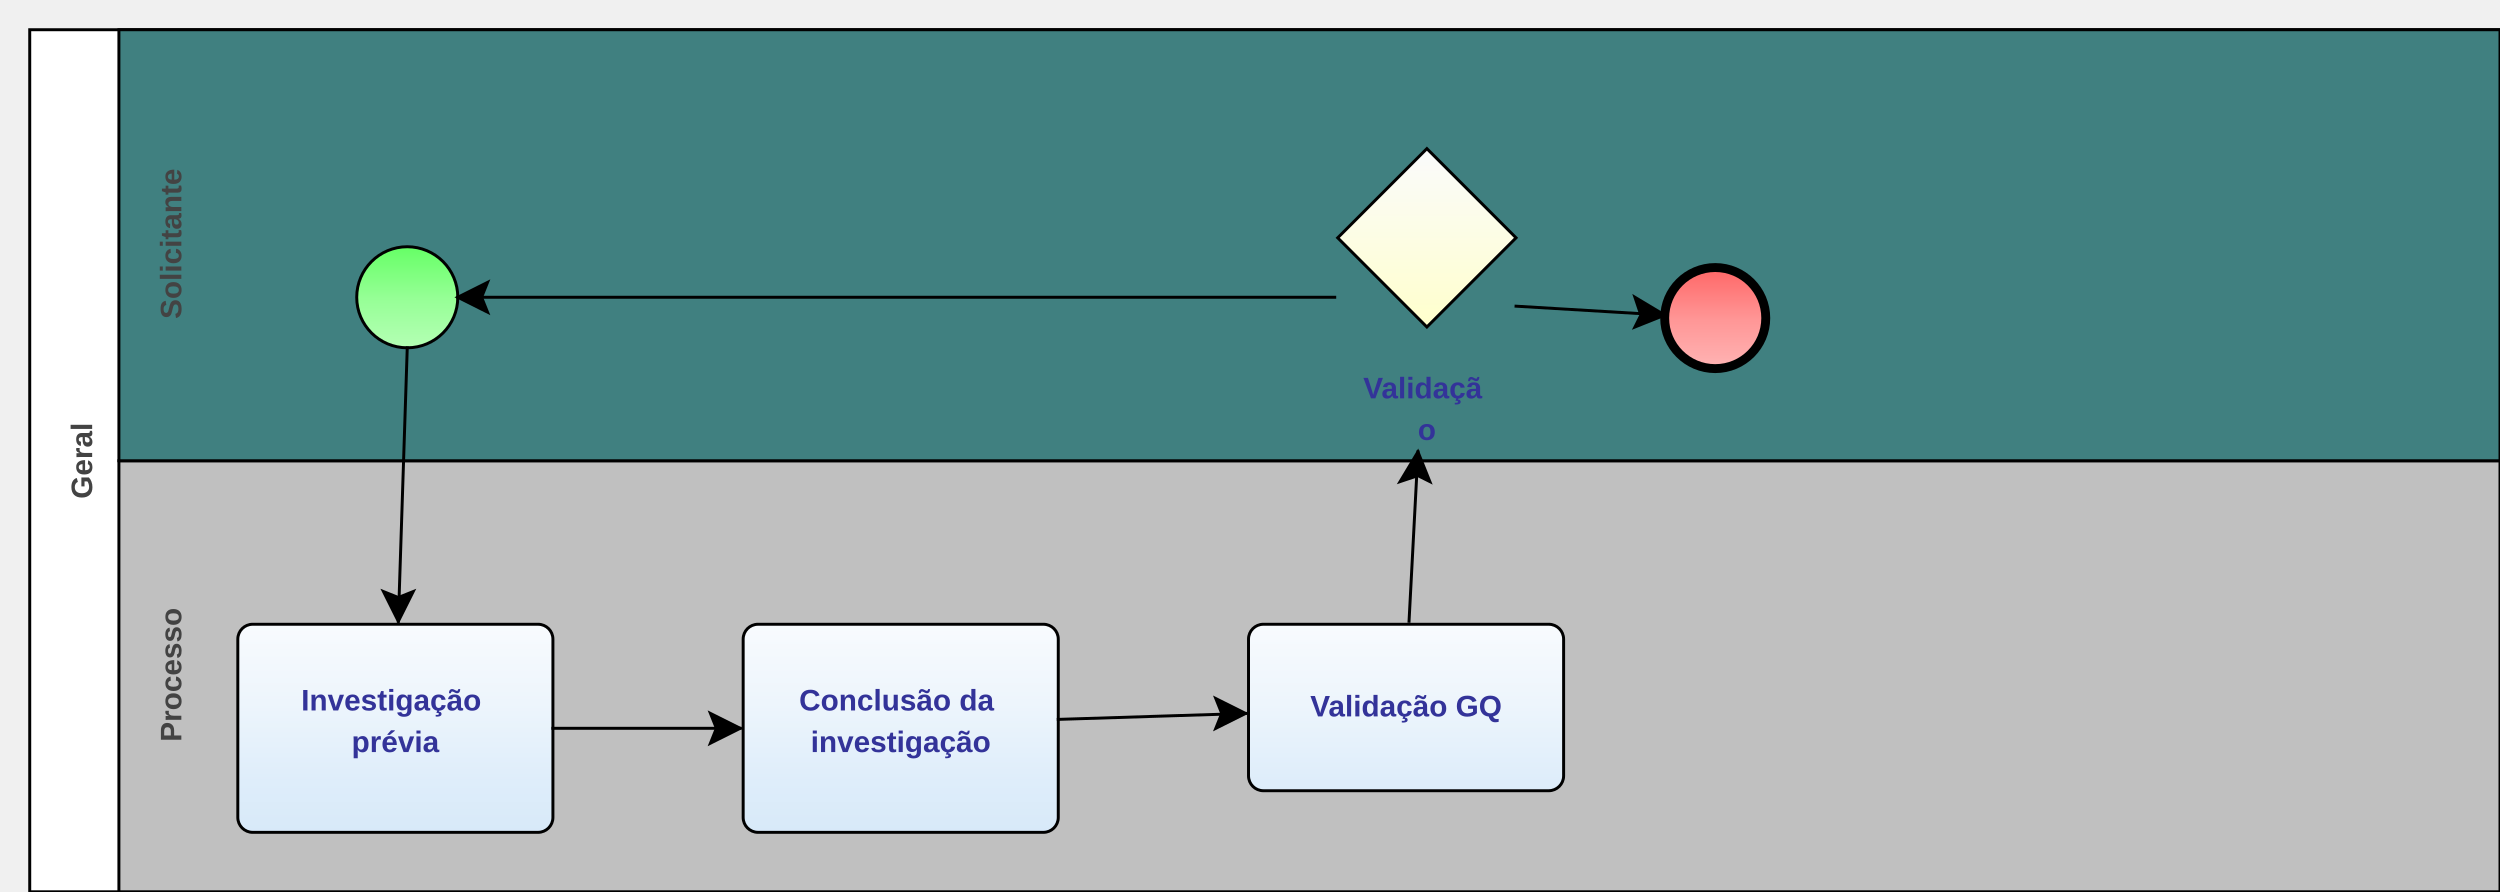
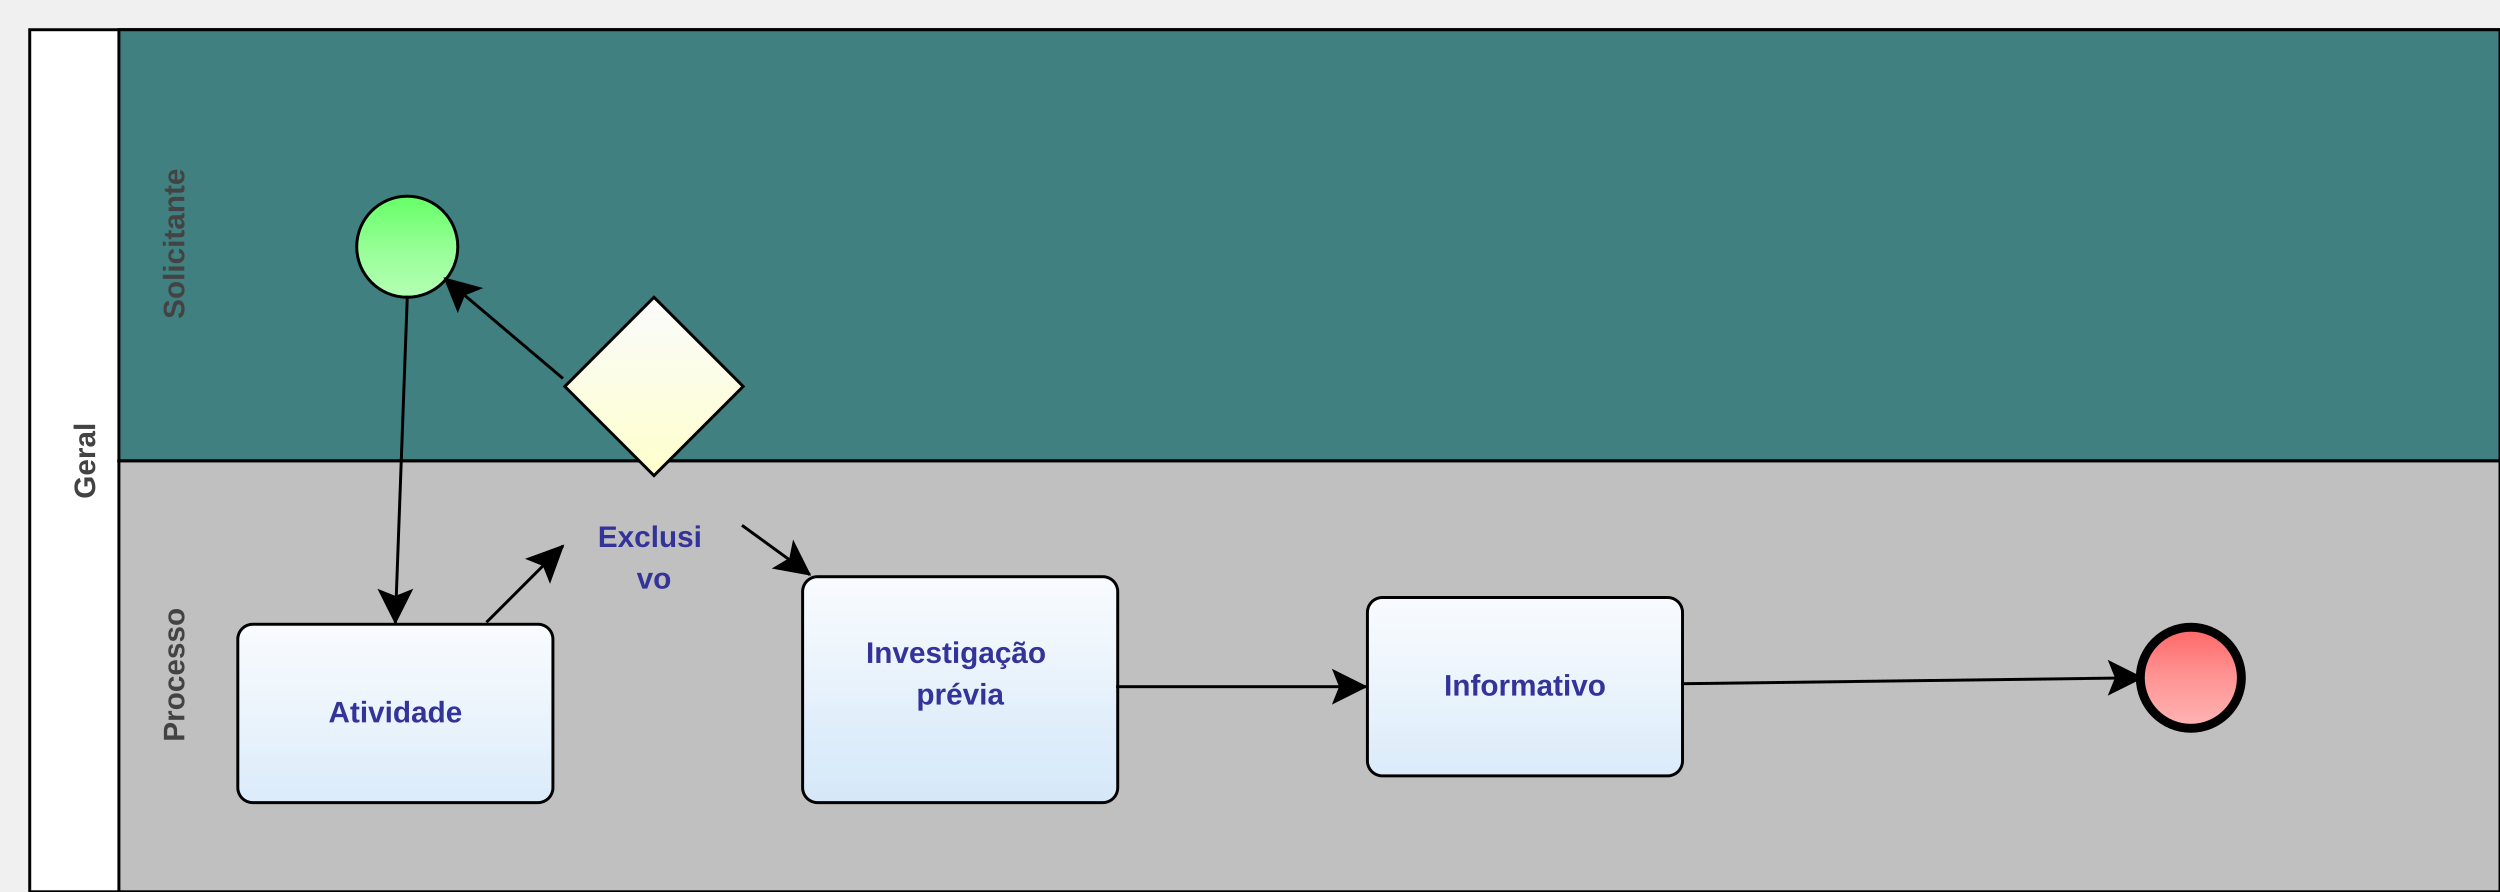
<svg xmlns="http://www.w3.org/2000/svg" xmlns:xlink="http://www.w3.org/1999/xlink" style="stroke-dasharray:none; shape-rendering:auto; font-family:'Arial'; text-rendering:auto; fill-opacity:1; color-interpolation:auto; color-rendering:auto; font-size:12; fill:black; stroke:black; image-rendering:auto; stroke-miterlimit:10; stroke-linecap:square; stroke-linejoin:miter; font-style:normal; stroke-width:1; stroke-dashoffset:0; font-weight:normal; stroke-opacity:1;" contentScriptType="text/ecmascript" preserveAspectRatio="xMidYMid meet" zoomAndPan="magnify" version="1.0" contentStyleType="text/css" xml:xlink="http://www.w3.org/1999/xlink" width="841" height="300">
  <rect x="10" y="10" width="831" height="290" ry="0" rx="0" style="stroke:#000000; fill:#FFFFFF" />
  <rect x="40" y="155" width="801" height="145" ry="0" rx="0" style="stroke:#000000; fill:#C0C0C0" />
  <g componentSequence="3">
-     <text x="-227" y="47" transform="rotate(270)" text-anchor="middle" style="font-weight:bold;font-size:10px;stroke:none; fill:#434343">
+     <text x="-227" y="48" transform="rotate(270)" text-anchor="middle" style="font-weight:bold;font-size:10px;stroke:none; fill:#434343">
      <tspan dy="14" x="-227">Processo</tspan>
    </text>
  </g>
  <rect x="40" y="10" width="801" height="145" ry="0" rx="0" style="stroke:#000000; fill:#408080" />
  <g componentSequence="2">
-     <text x="-82" y="47" transform="rotate(270)" text-anchor="middle" style="font-weight:bold;font-size:10px;stroke:none; fill:#434343">
+     <text x="-82" y="48" transform="rotate(270)" text-anchor="middle" style="font-weight:bold;font-size:10px;stroke:none; fill:#434343">
      <tspan dy="14" x="-82">Solicitante</tspan>
    </text>
  </g>
  <g componentSequence="1">
-     <text x="-155" y="17" transform="rotate(270)" text-anchor="middle" style="font-weight:bold;font-size:10px;stroke:none; fill:#434343">
+     <text x="-155" y="18" transform="rotate(270)" text-anchor="middle" style="font-weight:bold;font-size:10px;stroke:none; fill:#434343">
      <tspan dy="14" x="-155">Geral</tspan>
    </text>
  </g>
  <g sequence="4">
-     <ellipse cx="137" cy="100" rx="17" ry="17" stroke-width="1" style="fill:url(#linearGradient66FF6696FF96B6FFB6_1610118523);" stroke="336633" />
+     <ellipse cx="137" cy="83" rx="17" ry="17" stroke-width="1" style="fill:url(#linearGradient66FF6696FF96B6FFB6_198912051);" stroke="336633" />
  </g>
  <g sequence="5">
-     <rect x="80" y="210" width="106" height="70" ry="5" rx="5" style="fill:url(#linearGradientF8FBFEEDF5FCDEEDFAD4E7F8E2E5E9_1363116276);" stroke="191970" />
+     <rect x="270" y="194" width="106" height="76" ry="5" rx="5" style="fill:url(#linearGradientF8FBFEEDF5FCDEEDFAD4E7F8E2E5E9_85776184);" stroke="191970" />
  </g>
  <g componentSequence="5">
-     <text x="133" y="225" text-anchor="middle" style="font-weight:bold;font-size:10px;stroke:none; fill:#333399">
-       <tspan dy="14" x="133">Investigação</tspan>
-       <tspan dy="14" x="133">prévia</tspan>
+     <text x="323" y="209" text-anchor="middle" style="font-weight:bold;font-size:10px;stroke:none; fill:#333399">
+       <tspan dy="14" x="323">Investigação</tspan>
+       <tspan dy="14" x="323">prévia</tspan>
    </text>
  </g>
-   <g sequence="7">
-     <rect x="250" y="210" width="106" height="70" ry="5" rx="5" style="fill:url(#linearGradientF8FBFEEDF5FCDEEDFAD4E7F8E2E5E9_1426071051);" stroke="191970" />
+   <g sequence="17">
+     <rect x="460" y="201" width="106" height="60" ry="5" rx="5" style="fill:url(#linearGradientF8FBFEEDF5FCDEEDFAD4E7F8E2E5E9_19088195);" stroke="191970" />
  </g>
-   <g componentSequence="7">
-     <text x="303" y="225" text-anchor="middle" style="font-weight:bold;font-size:10px;stroke:none; fill:#333399">
-       <tspan dy="14" x="303">Conclusão da</tspan>
-       <tspan dy="14" x="303">investigação</tspan>
+   <g componentSequence="17">
+     <text x="513" y="220" text-anchor="middle" style="font-weight:bold;font-size:10px;stroke:none; fill:#333399">
+       <tspan dy="14" x="513">Informativo</tspan>
    </text>
  </g>
-   <g sequence="9">
-     <rect x="420" y="210" width="106" height="56" ry="5" rx="5" style="fill:url(#linearGradientF8FBFEEDF5FCDEEDFAD4E7F8E2E5E9_268602063);" stroke="191970" />
+   <g sequence="20">
+     <rect x="80" y="210" width="106" height="60" ry="5" rx="5" style="fill:url(#linearGradientF8FBFEEDF5FCDEEDFAD4E7F8E2E5E9_1143069955);" stroke="191970" />
  </g>
-   <g componentSequence="9">
-     <text x="473" y="227" text-anchor="middle" style="font-weight:bold;font-size:10px;stroke:none; fill:#333399">
-       <tspan dy="14" x="473">Validação GQ</tspan>
+   <g componentSequence="20">
+     <text x="133" y="229" text-anchor="middle" style="font-weight:bold;font-size:10px;stroke:none; fill:#333399">
+       <tspan dy="14" x="133">Atividade</tspan>
    </text>
  </g>
-   <g sequence="11">
-     <polygon points=" 450 80 480 50 510 80 480 110 450 80" style="fill:url(#linearGradientFAFBFCFFFFCC_214787609);" stroke="000000" />
+   <g sequence="22">
+     <polygon points=" 190 130 220 100 250 130 220 160 190 130" style="fill:url(#linearGradientFAFBFCFFFFCC_376041220);" stroke="000000" />
  </g>
-   <g componentSequence="11">
-     <text x="480" y="120" text-anchor="middle" style="font-weight:bold;font-size:10px;stroke:none; fill:#333399">
-       <tspan dy="14" x="480">Validaçã</tspan>
-       <tspan dy="14" x="480">o</tspan>
+   <g componentSequence="22">
+     <text x="220" y="170" text-anchor="middle" style="font-weight:bold;font-size:10px;stroke:none; fill:#333399">
+       <tspan dy="14" x="220">Exclusi</tspan>
+       <tspan dy="14" x="220">vo</tspan>
    </text>
  </g>
-   <g sequence="14">
-     <ellipse cx="577" cy="107" rx="17" ry="17" stroke-width="3" style="fill:url(#linearGradientFF6666FF9696FFB6B6_567836500);" stroke="993333" />
+   <g sequence="26">
+     <ellipse cx="737" cy="228" rx="17" ry="17" stroke-width="3" style="fill:url(#linearGradientFF6666FF9696FFB6B6_1974427622);" stroke="993333" />
  </g>
-   <g componentSequence="6">
-     <text x="146" y="164" style="font-size:10px;font-weight:none;stroke:none; fill:#333399" text-anchor="left" />
+   <g componentSequence="21">
+     <text x="145" y="155" style="font-size:10px;font-weight:none;stroke:none; fill:#333399" text-anchor="left" />
  </g>
-   <g componentSequence="8">
-     <text x="228" y="245" style="font-size:10px;font-weight:none;stroke:none; fill:#333399" text-anchor="left" />
+   <g componentSequence="23">
+     <text x="187" y="197" style="font-size:10px;font-weight:none;stroke:none; fill:#333399" text-anchor="left" />
  </g>
-   <g componentSequence="10">
-     <text x="398" y="241" style="font-size:10px;font-weight:none;stroke:none; fill:#333399" text-anchor="left" />
+   <g componentSequence="24">
+     <text x="182" y="113" style="font-size:10px;font-weight:none;stroke:none; fill:#333399" text-anchor="left" />
  </g>
-   <g componentSequence="12">
-     <text x="486" y="181" style="font-size:10px;font-weight:none;stroke:none; fill:#333399" text-anchor="left" />
+   <g componentSequence="25">
+     <text x="271" y="185" style="font-size:10px;font-weight:none;stroke:none; fill:#333399" text-anchor="left" />
  </g>
-   <g componentSequence="15">
-     <text x="545" y="105" style="font-size:10px;font-weight:none;stroke:none; fill:#333399" text-anchor="left" />
+   <g componentSequence="27">
+     <text x="653" y="229" style="font-size:10px;font-weight:none;stroke:none; fill:#333399" text-anchor="left" />
  </g>
-   <g componentSequence="16">
-     <text x="312" y="100" style="font-size:10px;font-weight:none;stroke:none; fill:#333399" text-anchor="left" />
+   <g componentSequence="28">
+     <text x="428" y="231" style="font-size:10px;font-weight:none;stroke:none; fill:#333399" text-anchor="left" />
  </g>
-   <path style="fill:none; stroke:#000000;stroke-width:1" d="M137.0 117.0 L134.0 209.0" />
-   <polygon style="fill:#000000; stroke:#000000;" points=" 139 199 134 209 129 199 134 201" />
-   <path style="fill:none; stroke:#000000;stroke-width:1" d="M186.0 245.0 L249.0 245.0" />
-   <polygon style="fill:#000000; stroke:#000000;" points=" 239 240 249 245 239 250 241 245" />
-   <path style="fill:none; stroke:#000000;stroke-width:1" d="M356.0 242.0 L419.0 240.0" />
-   <polygon style="fill:#000000; stroke:#000000;" points=" 409 235 419 240 409 245 411 240" />
-   <path style="fill:none; stroke:#000000;stroke-width:1" d="M474.0 209.0 L477.0 152.0" />
-   <polygon style="fill:#000000; stroke:#000000;" points=" 471 162 477 152 481 162 477 160" />
-   <path style="fill:none; stroke:#000000;stroke-width:1" d="M510.0 103.0 L560.0 106.0" />
-   <polygon style="fill:#000000; stroke:#000000;" points=" 550 100 560 106 550 110 552 106" />
-   <path style="fill:none; stroke:#000000;stroke-width:1" d="M449.0 100.0 L154.0 100.0" />
-   <polygon style="fill:#000000; stroke:#000000;" points=" 164 105 154 100 164 95 162 100" />
+   <path style="fill:none; stroke:#000000;stroke-width:1" d="M137.0 100.0 L133.0 209.0" />
+   <polygon style="fill:#000000; stroke:#000000;" points=" 138 199 133 209 128 199 133 201" />
+   <path style="fill:none; stroke:#000000;stroke-width:1" d="M189.0 127.0 L150.0 94.0" />
+   <polygon style="fill:#000000; stroke:#000000;" points=" 154 104 150 94 161 97 156 99" />
+   <path style="fill:none; stroke:#000000;stroke-width:1" d="M376.0 231.0 L459.0 231.0" />
+   <polygon style="fill:#000000; stroke:#000000;" points=" 449 226 459 231 449 236 451 231" />
+   <path style="fill:none; stroke:#000000;stroke-width:1" d="M250.0 177.0 L272.0 193.0" />
+   <polygon style="fill:#000000; stroke:#000000;" points=" 267 183 272 193 261 191 266 188" />
+   <path style="fill:none; stroke:#000000;stroke-width:1" d="M566.0 230.0 L720.0 228.0" />
+   <polygon style="fill:#000000; stroke:#000000;" points=" 710 223 720 228 710 233 712 228" />
+   <path style="fill:none; stroke:#000000;stroke-width:1" d="M164.0 209.0 L189.0 184.0" />
+   <polygon style="fill:#000000; stroke:#000000;" points=" 178 188 189 184 185 195 183 190" />
  <defs>
-     <linearGradient xlink:href="#linearGradient66FF6696FF96B6FFB6" id="linearGradient66FF6696FF96B6FFB6_1610118523" x1="0" y1="83.0" x2="0" y2="118.0" gradientUnits="userSpaceOnUse" xlink:type="simple" xlink:actuate="onLoad" xlink:show="other" />
+     <linearGradient xlink:href="#linearGradient66FF6696FF96B6FFB6" id="linearGradient66FF6696FF96B6FFB6_198912051" x1="0" y1="66.0" x2="0" y2="101.0" gradientUnits="userSpaceOnUse" xlink:type="simple" xlink:actuate="onLoad" xlink:show="other" />
    <linearGradient id="linearGradient66FF6696FF96B6FFB6">
      <stop style="stop-color:#66FF66;stop-opacity:1;" offset="0.0" id="stop66FF66" />
      <stop style="stop-color:#96FF96;stop-opacity:1;" offset="0.5" id="stop96FF96" />
      <stop style="stop-color:#B6FFB6;stop-opacity:1;" offset="1.0" id="stopB6FFB6" />
    </linearGradient>
-     <linearGradient xlink:href="#linearGradientF8FBFEEDF5FCDEEDFAD4E7F8E2E5E9" id="linearGradientF8FBFEEDF5FCDEEDFAD4E7F8E2E5E9_1363116276" x1="0" y1="210.0" x2="0" y2="316.0" gradientUnits="userSpaceOnUse" xlink:type="simple" xlink:actuate="onLoad" xlink:show="other" />
+     <linearGradient xlink:href="#linearGradientF8FBFEEDF5FCDEEDFAD4E7F8E2E5E9" id="linearGradientF8FBFEEDF5FCDEEDFAD4E7F8E2E5E9_85776184" x1="0" y1="194.0" x2="0" y2="300.0" gradientUnits="userSpaceOnUse" xlink:type="simple" xlink:actuate="onLoad" xlink:show="other" />
    <linearGradient id="linearGradientF8FBFEEDF5FCDEEDFAD4E7F8E2E5E9">
      <stop style="stop-color:#F8FBFE;stop-opacity:1;" offset="0.0" id="stopF8FBFE" />
      <stop style="stop-color:#EDF5FC;stop-opacity:1;" offset="0.25" id="stopEDF5FC" />
      <stop style="stop-color:#DEEDFA;stop-opacity:1;" offset="0.5" id="stopDEEDFA" />
      <stop style="stop-color:#D4E7F8;stop-opacity:1;" offset="0.75" id="stopD4E7F8" />
      <stop style="stop-color:#E2E5E9;stop-opacity:1;" offset="1.0" id="stopE2E5E9" />
    </linearGradient>
-     <linearGradient xlink:href="#linearGradientF8FBFEEDF5FCDEEDFAD4E7F8E2E5E9" id="linearGradientF8FBFEEDF5FCDEEDFAD4E7F8E2E5E9_1426071051" x1="0" y1="210.0" x2="0" y2="316.0" gradientUnits="userSpaceOnUse" xlink:type="simple" xlink:actuate="onLoad" xlink:show="other" />
-     <linearGradient xlink:href="#linearGradientF8FBFEEDF5FCDEEDFAD4E7F8E2E5E9" id="linearGradientF8FBFEEDF5FCDEEDFAD4E7F8E2E5E9_268602063" x1="0" y1="210.0" x2="0" y2="316.0" gradientUnits="userSpaceOnUse" xlink:type="simple" xlink:actuate="onLoad" xlink:show="other" />
-     <linearGradient xlink:href="#linearGradientFAFBFCFFFFCC" id="linearGradientFAFBFCFFFFCC_214787609" x1="0" y1="50.0" x2="0" y2="110.0" gradientUnits="userSpaceOnUse" xlink:type="simple" xlink:actuate="onLoad" xlink:show="other" />
+     <linearGradient xlink:href="#linearGradientF8FBFEEDF5FCDEEDFAD4E7F8E2E5E9" id="linearGradientF8FBFEEDF5FCDEEDFAD4E7F8E2E5E9_19088195" x1="0" y1="201.0" x2="0" y2="307.0" gradientUnits="userSpaceOnUse" xlink:type="simple" xlink:actuate="onLoad" xlink:show="other" />
+     <linearGradient xlink:href="#linearGradientF8FBFEEDF5FCDEEDFAD4E7F8E2E5E9" id="linearGradientF8FBFEEDF5FCDEEDFAD4E7F8E2E5E9_1143069955" x1="0" y1="210.0" x2="0" y2="316.0" gradientUnits="userSpaceOnUse" xlink:type="simple" xlink:actuate="onLoad" xlink:show="other" />
+     <linearGradient xlink:href="#linearGradientFAFBFCFFFFCC" id="linearGradientFAFBFCFFFFCC_376041220" x1="0" y1="100.0" x2="0" y2="160.0" gradientUnits="userSpaceOnUse" xlink:type="simple" xlink:actuate="onLoad" xlink:show="other" />
    <linearGradient id="linearGradientFAFBFCFFFFCC">
      <stop style="stop-color:#FAFBFC;stop-opacity:1;" offset="0.0" id="stopFAFBFC" />
      <stop style="stop-color:#FFFFCC;stop-opacity:1;" offset="1.0" id="stopFFFFCC" />
    </linearGradient>
-     <linearGradient xlink:href="#linearGradientFF6666FF9696FFB6B6" id="linearGradientFF6666FF9696FFB6B6_567836500" x1="0" y1="90.0" x2="0" y2="125.0" gradientUnits="userSpaceOnUse" xlink:type="simple" xlink:actuate="onLoad" xlink:show="other" />
+     <linearGradient xlink:href="#linearGradientFF6666FF9696FFB6B6" id="linearGradientFF6666FF9696FFB6B6_1974427622" x1="0" y1="211.0" x2="0" y2="246.0" gradientUnits="userSpaceOnUse" xlink:type="simple" xlink:actuate="onLoad" xlink:show="other" />
    <linearGradient id="linearGradientFF6666FF9696FFB6B6">
      <stop style="stop-color:#FF6666;stop-opacity:1;" offset="0.0" id="stopFF6666" />
      <stop style="stop-color:#FF9696;stop-opacity:1;" offset="0.5" id="stopFF9696" />
      <stop style="stop-color:#FFB6B6;stop-opacity:1;" offset="1.0" id="stopFFB6B6" />
    </linearGradient>
  </defs>
</svg>
